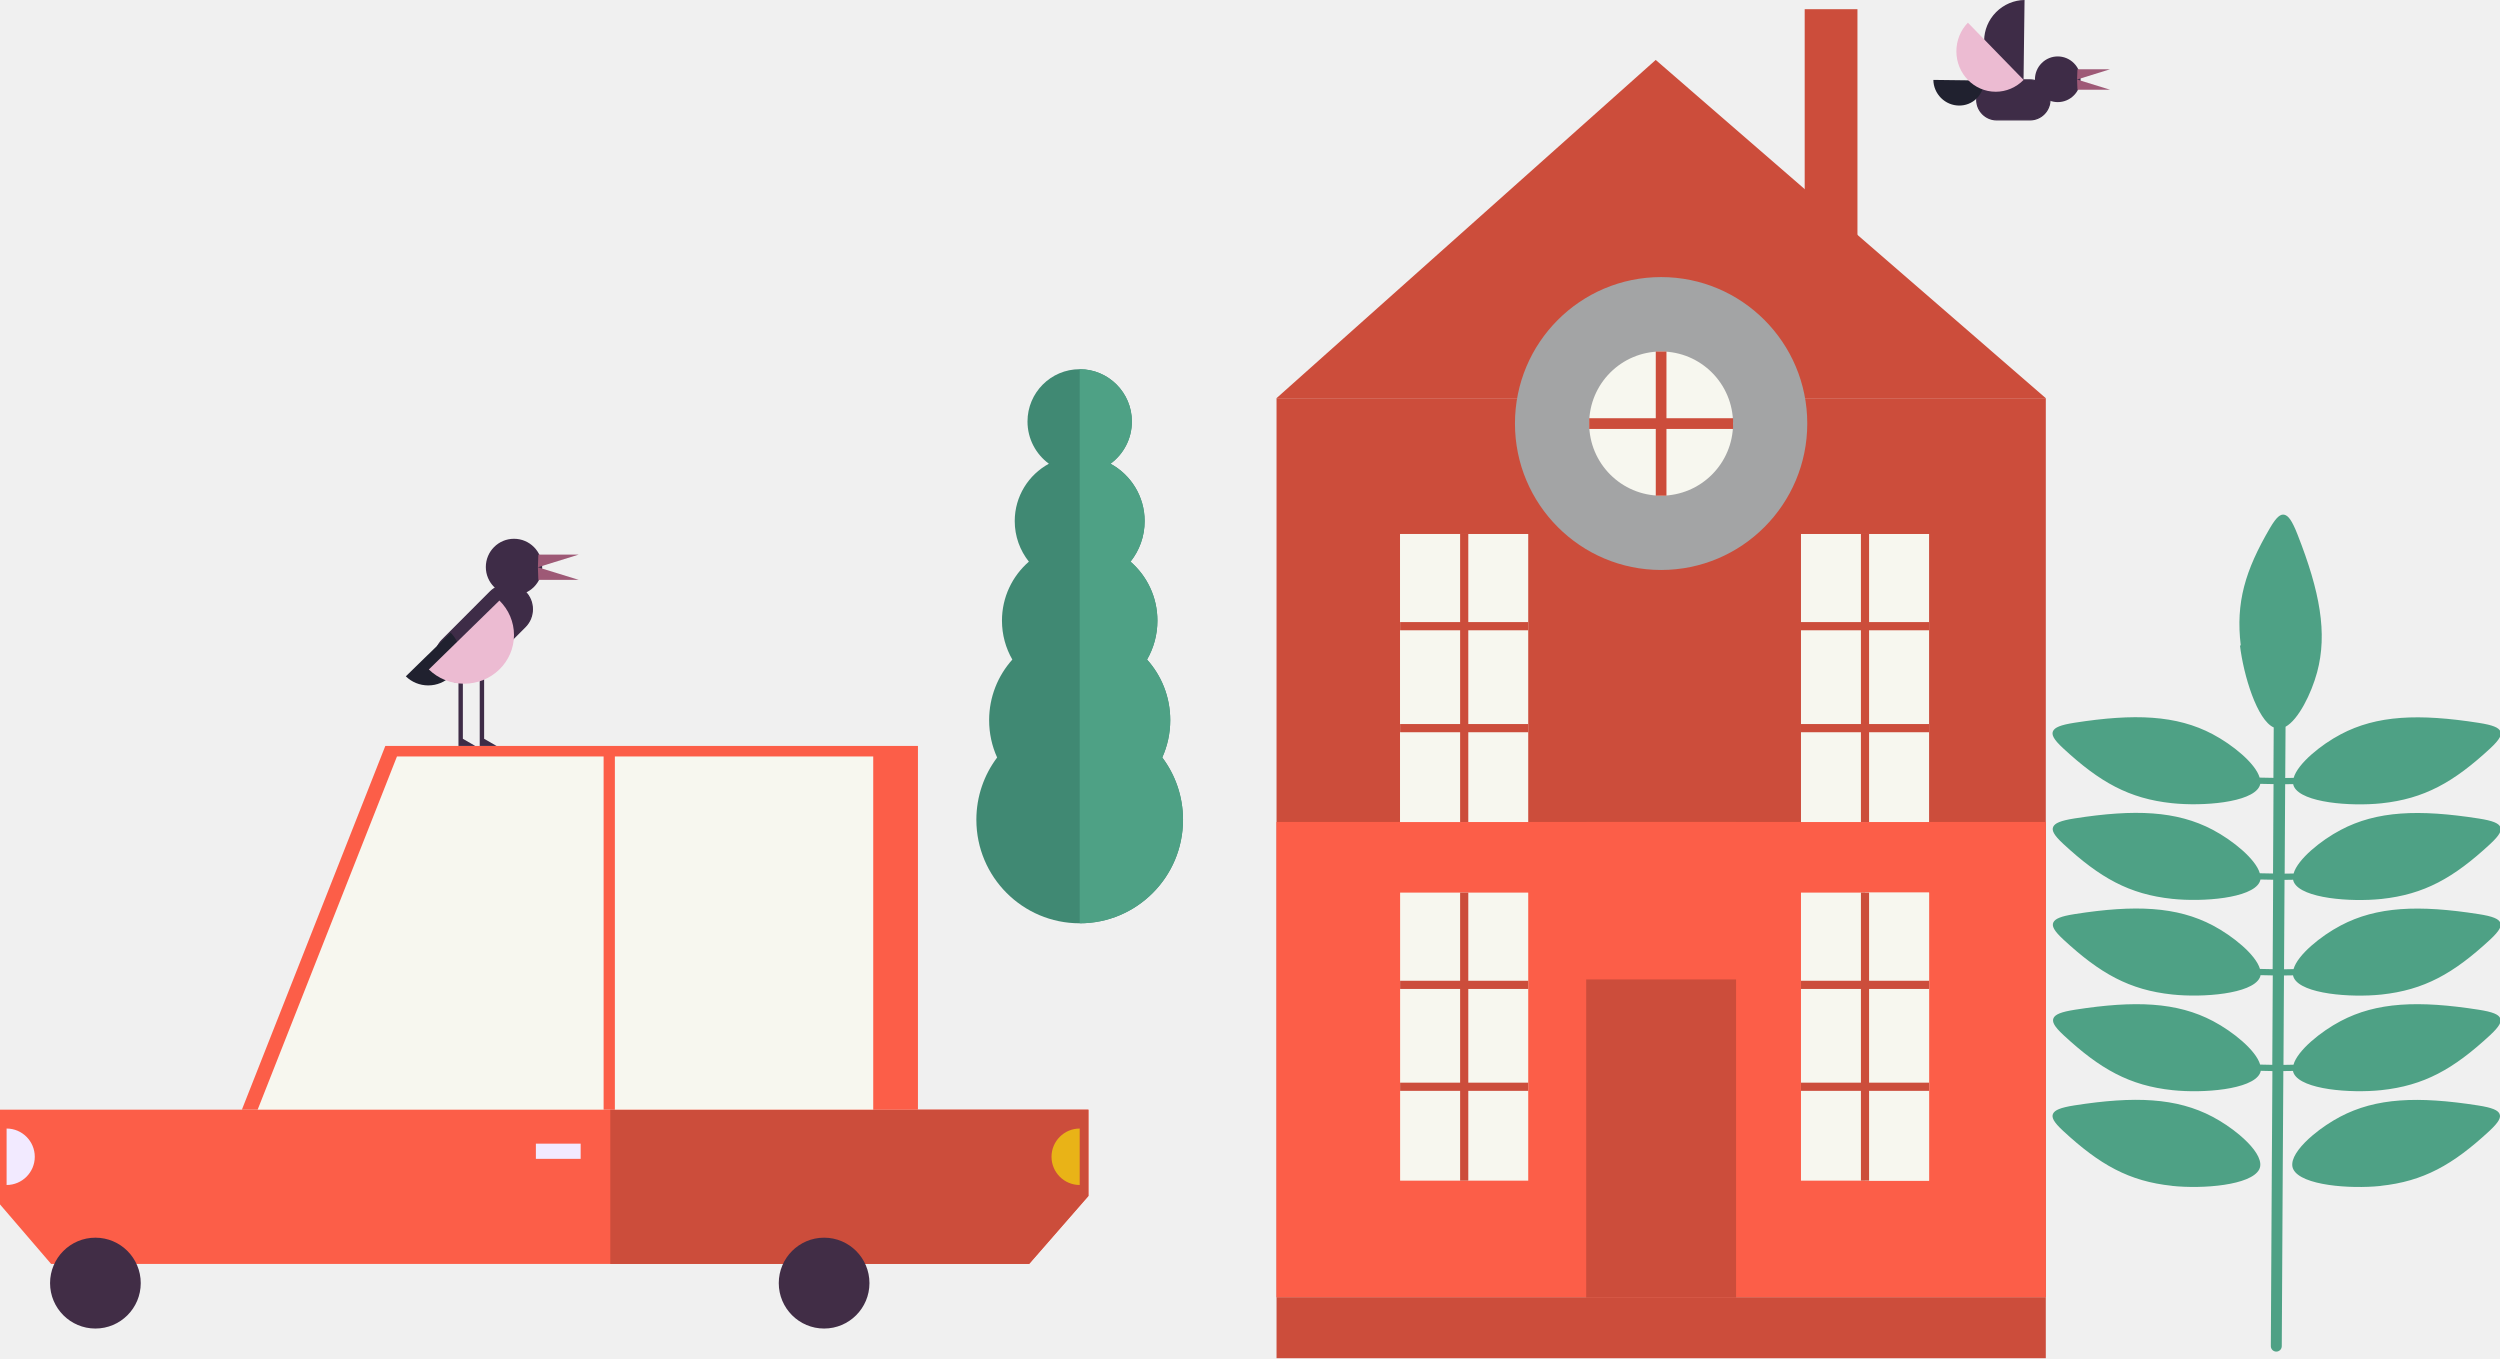
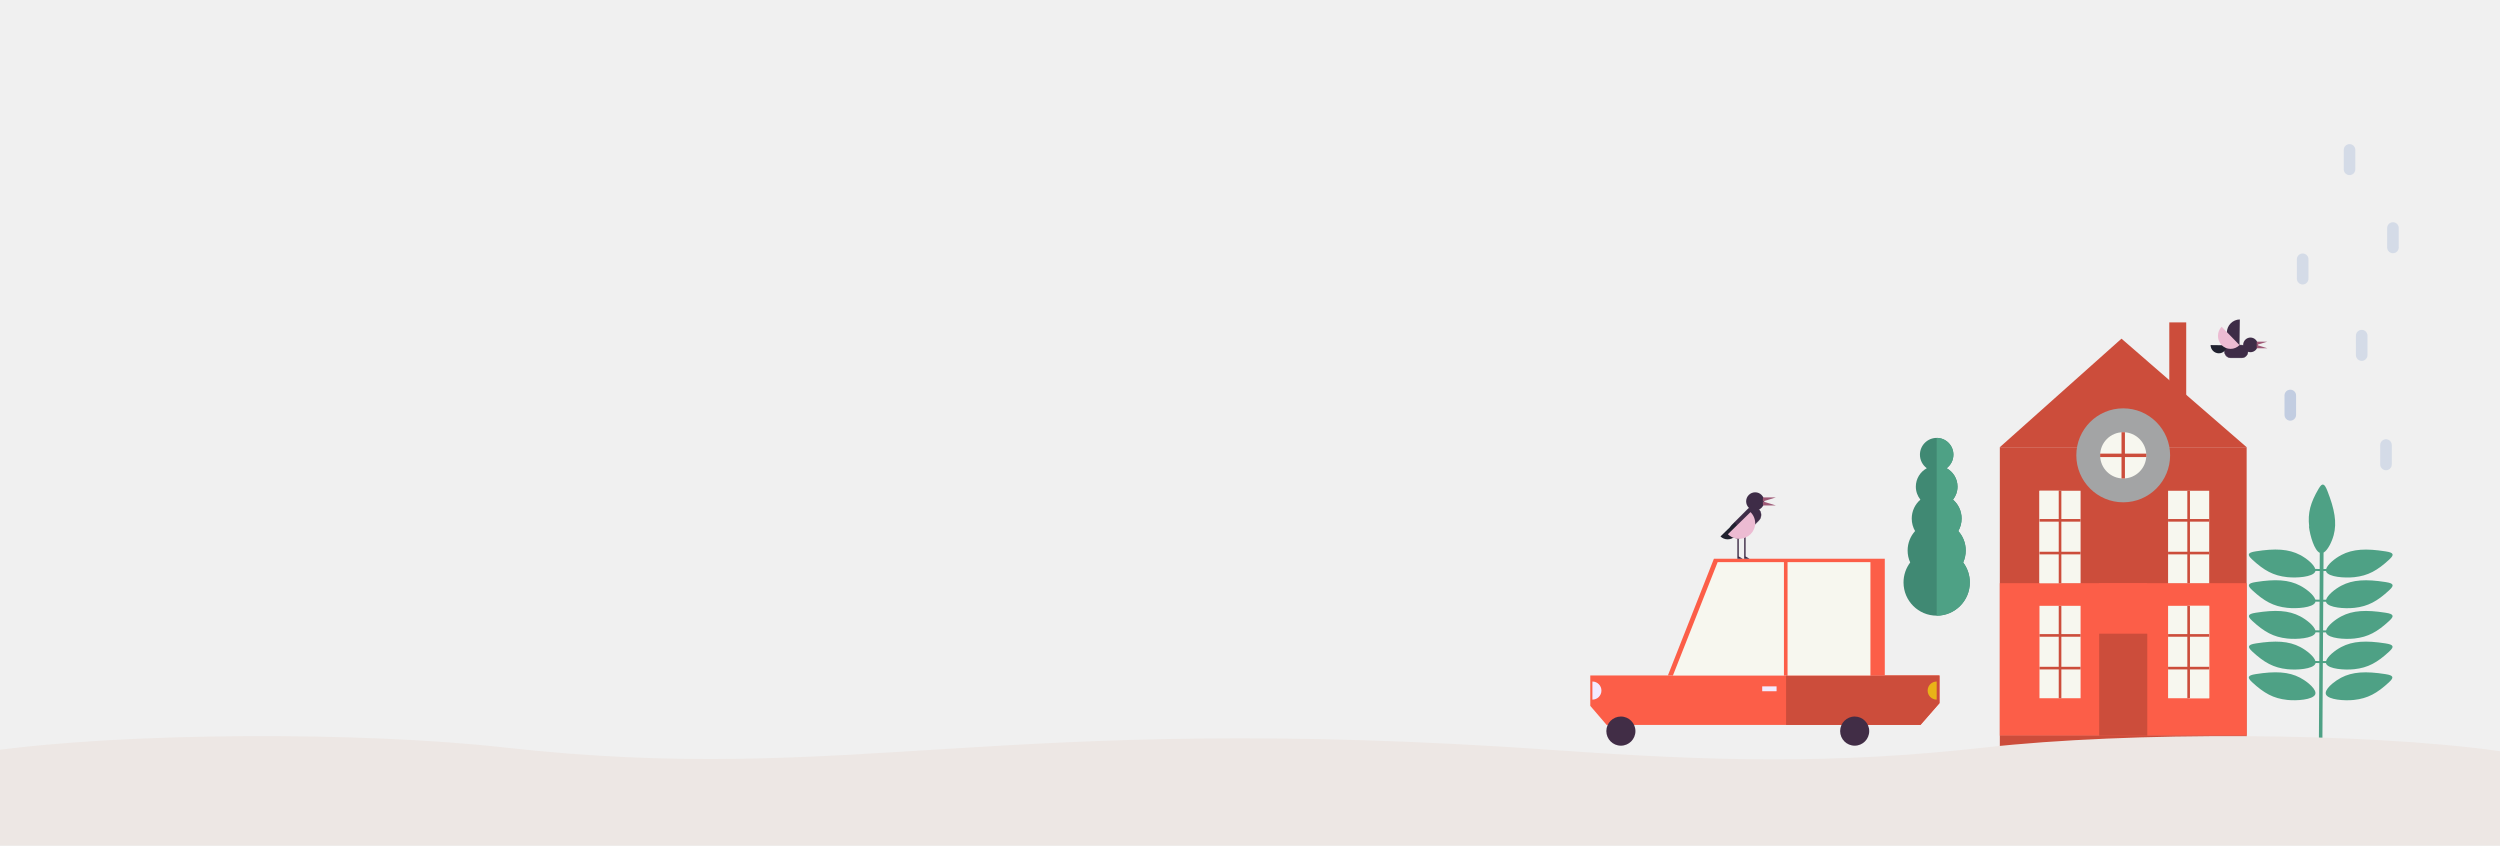
- <svg xmlns="http://www.w3.org/2000/svg" width="462" height="251" viewBox="0 0 462 251" fill="none">
-   <g clip-path="url(#clip0_797_368)">
-     <path fill-rule="evenodd" clip-rule="evenodd" d="M184.268 139.987C181.862 143.189 180.432 147.172 180.432 151.492C180.432 162.066 188.986 170.625 199.528 170.625C210.069 170.625 218.623 162.054 218.623 151.492C218.623 147.172 217.193 143.189 214.787 139.987C215.729 137.879 216.263 135.55 216.263 133.093C216.263 128.784 214.648 124.86 211.975 121.89C213.195 119.771 213.892 117.313 213.892 114.693C213.892 110.338 211.963 106.437 208.918 103.793C210.557 101.732 211.533 99.135 211.533 96.294C211.533 91.717 208.976 87.735 205.222 85.697C207.616 83.938 209.174 81.097 209.174 77.895C209.174 72.561 204.85 68.229 199.528 68.229C194.205 68.229 189.881 72.561 189.881 77.895C189.881 81.097 191.439 83.938 193.833 85.697C190.079 87.735 187.522 91.717 187.522 96.294C187.522 99.124 188.498 101.732 190.137 103.793C187.092 106.437 185.163 110.338 185.163 114.693C185.163 117.313 185.86 119.771 187.08 121.89C184.419 124.86 182.792 128.784 182.792 133.093C182.792 135.55 183.315 137.879 184.268 139.987Z" fill="#408973" />
-     <path fill-rule="evenodd" clip-rule="evenodd" d="M199.528 170.625C210.08 170.625 218.623 162.054 218.623 151.492C218.623 147.172 217.193 143.189 214.787 139.987C215.729 137.879 216.263 135.55 216.263 133.093C216.263 128.784 214.648 124.86 211.975 121.89C213.195 119.771 213.892 117.313 213.892 114.693C213.892 110.338 211.963 106.437 208.918 103.793C210.557 101.732 211.533 99.135 211.533 96.294C211.533 91.717 208.976 87.735 205.222 85.697C207.616 83.938 209.174 81.097 209.174 77.895C209.174 72.561 204.85 68.229 199.528 68.229V170.625Z" fill="#4EA185" />
-     <path fill-rule="evenodd" clip-rule="evenodd" d="M423.601 215.016C422.985 215.028 422.369 215.04 421.753 215.04L423.601 215.016ZM419.731 215.04C419.045 215.04 418.371 215.016 417.697 214.993L419.731 215.04ZM413.943 119.27C414.605 124.825 417.127 133.081 420.184 134.432L420.126 143.748C419.277 143.748 418.429 143.725 417.581 143.701C416.814 141.058 412.537 137.599 408.876 135.666C402.216 132.149 394.453 131.835 383.4 133.558C380.692 133.978 379.716 134.455 379.402 135.107C379.1 135.759 379.449 136.598 381.262 138.275C388.037 144.552 393.453 147.591 401.379 148.429C407.086 149.035 415.988 148.325 417.511 145.39C417.604 145.215 417.662 145.041 417.697 144.854C418.51 144.878 419.324 144.901 420.149 144.901L420.056 161.425C419.231 161.425 418.417 161.402 417.615 161.379C416.848 158.735 412.571 155.277 408.911 153.344C402.251 149.827 394.488 149.512 383.435 151.236C380.727 151.655 379.751 152.133 379.437 152.785C379.135 153.437 379.483 154.275 381.297 155.952C388.072 162.229 393.488 165.268 401.414 166.107C407.121 166.712 416.023 166.002 417.546 163.067C417.639 162.893 417.697 162.718 417.732 162.532C418.51 162.555 419.289 162.567 420.079 162.578L419.986 179.103C419.196 179.103 418.417 179.079 417.639 179.056C416.872 176.413 412.595 172.954 408.934 171.021C402.274 167.504 394.511 167.19 383.458 168.913C380.75 169.332 379.774 169.81 379.46 170.462C379.158 171.114 379.507 171.953 381.32 173.63C388.095 179.906 393.511 182.946 401.438 183.784C407.144 184.39 416.046 183.679 417.569 180.745C417.662 180.57 417.72 180.395 417.755 180.209C418.499 180.232 419.254 180.244 420.01 180.256L419.917 196.78C419.161 196.78 418.417 196.757 417.674 196.734C416.907 194.09 412.63 190.631 408.969 188.698C402.309 185.181 394.546 184.867 383.493 186.591C380.785 187.01 379.809 187.487 379.495 188.139C379.193 188.792 379.542 189.63 381.355 191.307C388.13 197.584 393.546 200.623 401.472 201.461C407.179 202.067 416.081 201.357 417.604 198.422C417.697 198.247 417.755 198.073 417.79 197.886C418.499 197.91 419.219 197.921 419.94 197.933L419.87 209.753L419.835 215.028L419.649 248.764C419.649 249.323 420.103 249.777 420.66 249.777C421.218 249.777 421.672 249.323 421.672 248.764L421.858 215.04L421.892 209.753L421.962 197.933C422.555 197.933 423.148 197.921 423.74 197.91C423.775 198.084 423.833 198.259 423.915 198.422C425.425 201.357 434.328 202.055 440.046 201.461C447.961 200.623 453.388 197.584 460.164 191.307C461.965 189.63 462.326 188.792 462.023 188.139C461.721 187.487 460.733 187.01 458.025 186.591C446.961 184.867 439.198 185.181 432.55 188.698C428.877 190.631 424.589 194.113 423.833 196.757C423.217 196.768 422.601 196.78 421.985 196.792L422.078 180.267C422.636 180.267 423.194 180.256 423.752 180.244C423.787 180.419 423.845 180.593 423.926 180.756C425.437 183.691 434.34 184.39 440.058 183.796C447.972 182.957 453.4 179.918 460.175 173.641C461.977 171.964 462.337 171.126 462.035 170.474C461.733 169.822 460.745 169.344 458.037 168.925C446.973 167.201 439.209 167.516 432.561 171.033C428.889 172.966 424.6 176.448 423.845 179.091C423.264 179.103 422.683 179.114 422.09 179.126L422.183 162.602C422.706 162.602 423.241 162.59 423.764 162.578C423.798 162.753 423.856 162.928 423.938 163.091C425.449 166.025 434.351 166.724 440.069 166.13C447.984 165.292 453.411 162.252 460.187 155.975C461.988 154.299 462.349 153.46 462.047 152.808C461.744 152.156 460.757 151.678 458.049 151.259C446.984 149.536 439.221 149.85 432.573 153.367C428.9 155.3 424.612 158.782 423.856 161.425C423.31 161.437 422.752 161.449 422.206 161.449L422.299 144.924C422.799 144.924 423.287 144.913 423.775 144.901C423.81 145.076 423.868 145.25 423.949 145.413C425.46 148.348 434.363 149.047 440.081 148.453C447.996 147.614 453.423 144.575 460.199 138.298C462 136.621 462.36 135.783 462.058 135.131C461.756 134.478 460.768 134.001 458.06 133.582C446.996 131.858 439.232 132.173 432.585 135.69C428.912 137.623 424.624 141.105 423.868 143.748C423.357 143.76 422.834 143.771 422.311 143.771L422.369 134.304C424.751 132.999 427.134 128.178 428.203 124.231C430.144 117.011 428.726 109.313 424.577 98.763C423.566 96.177 422.88 95.304 422.171 95.129C421.462 94.955 420.73 95.467 419.498 97.563C414.896 105.435 413.141 111.339 414.094 119.293L413.943 119.27ZM439.93 219.15C447.844 218.312 453.272 215.273 460.048 208.996C461.849 207.319 462.209 206.481 461.907 205.828C461.605 205.176 460.617 204.699 457.909 204.28C446.845 202.556 439.081 202.871 432.434 206.387C430.76 207.272 428.959 208.472 427.424 209.764C425.332 211.523 423.729 213.468 423.612 215.028C423.578 215.424 423.647 215.785 423.822 216.123C425.332 219.057 434.235 219.756 439.953 219.162L439.93 219.15ZM401.368 219.15C407.074 219.756 415.977 219.046 417.499 216.111C417.674 215.773 417.732 215.401 417.697 214.993C417.557 213.444 415.977 211.523 413.896 209.764C412.362 208.46 410.549 207.261 408.876 206.376C402.216 202.859 394.453 202.544 383.4 204.268C380.692 204.687 379.716 205.165 379.402 205.817C379.1 206.469 379.449 207.307 381.262 208.984C388.037 215.261 393.453 218.3 401.379 219.139L401.368 219.15Z" fill="#4EA185" />
-     <path fill-rule="evenodd" clip-rule="evenodd" d="M383.249 11.668C381.599 10.015 378.937 10.015 377.299 11.668C375.648 13.31 375.648 15.989 377.299 17.631C378.949 19.284 381.61 19.284 383.249 17.631C384.899 15.989 384.899 13.31 383.249 11.668Z" fill="#3E2C47" />
-     <path fill-rule="evenodd" clip-rule="evenodd" d="M375.148 14.766H368.989C366.955 14.766 365.304 16.431 365.304 18.458C365.304 20.495 366.966 22.149 368.989 22.149H375.148C377.182 22.149 378.833 20.484 378.833 18.458C378.833 16.431 377.171 14.766 375.148 14.766Z" fill="#3E2C47" stroke="#3E2C47" stroke-width="0.23" stroke-miterlimit="22.93" />
-     <path fill-rule="evenodd" clip-rule="evenodd" d="M361.958 14.824L357.285 14.766C357.297 16.012 357.808 17.2 358.692 18.097C360.54 19.948 363.503 19.983 365.305 18.178C366.165 17.316 366.653 16.129 366.63 14.883L361.958 14.824Z" fill="#20212F" />
-     <path fill-rule="evenodd" clip-rule="evenodd" d="M383.842 14.696L383.912 12.798H389.943L383.842 14.696Z" fill="#9E5976" />
-     <path fill-rule="evenodd" clip-rule="evenodd" d="M383.842 14.696L383.912 16.583H389.943L383.842 14.696Z" fill="#9E5976" />
-     <path fill-rule="evenodd" clip-rule="evenodd" d="M374.044 7.383L374.137 0C372.185 0.023 370.302 0.827 368.896 2.224C365.979 5.147 365.92 9.817 368.768 12.67C370.128 14.032 371.999 14.789 373.951 14.766L374.044 7.383Z" fill="#3E2C47" />
-     <path fill-rule="evenodd" clip-rule="evenodd" d="M368.814 9.479L363.666 4.192C362.306 5.59 361.539 7.499 361.539 9.479C361.539 13.613 364.793 16.955 368.814 16.955C370.744 16.955 372.591 16.163 373.963 14.766L368.814 9.479Z" fill="#ECBBD2" />
-     <path d="M235.904 73.586H378.065V239.762H235.904V73.586Z" fill="#CC4D3B" />
-     <path fill-rule="evenodd" clip-rule="evenodd" d="M378.065 73.586H329.578H235.893L305.974 11.075L378.065 73.586Z" fill="#CC4D3B" />
-     <path fill-rule="evenodd" clip-rule="evenodd" d="M306.973 51.204C292.051 51.204 279.964 63.326 279.964 78.267C279.964 93.208 292.062 105.331 306.973 105.331C321.884 105.331 333.983 93.208 333.983 78.267C333.983 63.326 321.884 51.204 306.973 51.204Z" fill="#A3A4A5" />
-     <path fill-rule="evenodd" clip-rule="evenodd" d="M306.973 64.957C299.628 64.957 293.678 70.919 293.678 78.279C293.678 85.639 299.628 91.601 306.973 91.601C314.319 91.601 320.269 85.639 320.269 78.279C320.269 70.919 314.319 64.957 306.973 64.957Z" fill="#F7F7EF" />
-     <path d="M305.986 64.957H307.961V91.601H305.986V64.957Z" fill="#CC4D3B" />
-     <path d="M293.678 77.289H320.269V79.269H293.678V77.289Z" fill="#CC4D3B" />
-     <path d="M333.506 1.7H343.257V46.29H333.506V1.7Z" fill="#CC4D3B" />
-     <path d="M235.904 151.9H378.065V239.762H235.904V151.9Z" fill="#FC5E48" />
-     <path d="M332.821 98.681H356.495V151.911H332.821V98.681Z" fill="#F7F7EF" />
-     <path d="M332.821 114.961H356.495V116.475H332.821V114.961Z" fill="#CC4D3B" />
-     <path d="M343.897 98.681H345.408V151.911H343.897V98.681Z" fill="#CC4D3B" />
-     <path d="M332.821 133.803H356.495V135.317H332.821V133.803Z" fill="#CC4D3B" />
-     <path d="M258.742 98.681H282.416V151.911H258.742V98.681Z" fill="#F7F7EF" />
-     <path d="M258.742 98.681H269.818V151.911H258.742V98.681Z" fill="#F7F7EF" />
-     <path d="M258.742 114.961H282.416V116.475H258.742V114.961Z" fill="#CC4D3B" />
-     <path d="M269.829 98.681H271.34V151.911H269.829V98.681Z" fill="#CC4D3B" />
-     <path d="M258.742 133.803H282.416V135.317H258.742V133.803Z" fill="#CC4D3B" />
-     <path d="M332.821 164.954H356.495V218.184H332.821V164.954Z" fill="#F7F7EF" />
-     <path d="M344.664 164.954H356.495V218.184H344.664V164.954Z" fill="#F7F7EF" />
-     <path d="M332.821 181.245H356.495V182.759H332.821V181.245Z" fill="#CC4D3B" />
-     <path d="M343.897 164.954H345.408V218.184H343.897V164.954Z" fill="#CC4D3B" />
-     <path d="M332.821 200.076H356.495V201.59H332.821V200.076Z" fill="#CC4D3B" />
-     <path d="M258.742 164.954H282.416V218.184H258.742V164.954Z" fill="#F7F7EF" />
-     <path d="M258.742 181.245H282.416V182.759H258.742V181.245Z" fill="#CC4D3B" />
-     <path d="M269.829 164.954H271.34V218.184H269.829V164.954Z" fill="#CC4D3B" />
-     <path d="M258.742 200.076H282.416V201.59H258.742V200.076Z" fill="#CC4D3B" />
-     <path d="M293.131 151.9H320.827V239.762H293.131V151.9Z" fill="#FC5E48" />
-     <path d="M293.131 181.001H320.827V239.762H293.131V181.001Z" fill="#CC4D3B" />
-     <path d="M235.904 239.762H378.065V251H235.904V239.762Z" fill="#CC4D3B" />
-     <path fill-rule="evenodd" clip-rule="evenodd" d="M0 205.071H201.143V221.014L190.183 233.579H9.449L0 222.574V205.071Z" fill="#FC5E48" />
-     <path fill-rule="evenodd" clip-rule="evenodd" d="M112.781 205.071H201.143V221.014L190.183 233.579H112.781V205.071Z" fill="#CC4D3B" />
-     <path fill-rule="evenodd" clip-rule="evenodd" d="M17.631 228.723C22.256 228.723 26.01 232.484 26.01 237.119C26.01 241.754 22.256 245.515 17.631 245.515C13.005 245.515 9.251 241.754 9.251 237.119C9.251 232.484 13.005 228.723 17.631 228.723Z" fill="#412D46" />
-     <path fill-rule="evenodd" clip-rule="evenodd" d="M152.295 228.723C156.921 228.723 160.675 232.484 160.675 237.119C160.675 241.754 156.921 245.515 152.295 245.515C147.67 245.515 143.916 241.754 143.916 237.119C143.916 232.484 147.67 228.723 152.295 228.723Z" fill="#412D46" />
-     <path fill-rule="evenodd" clip-rule="evenodd" d="M44.699 205.071H169.636V137.844H71.209L44.699 205.071Z" fill="#FC5E48" />
-     <path fill-rule="evenodd" clip-rule="evenodd" d="M47.615 205.06H111.548V139.8H73.358L47.615 205.06ZM113.629 205.06H161.372V139.8H113.629V205.06Z" fill="#F7F7EF" />
-     <path d="M99.031 211.348H107.306V214.155H99.031V211.348Z" fill="#F2EAFF" />
-     <path fill-rule="evenodd" clip-rule="evenodd" d="M1.22 213.77V218.987C4.091 218.987 6.427 216.647 6.427 213.77C6.427 210.894 4.091 208.553 1.22 208.553V213.77Z" fill="#F2EAFF" />
-     <path fill-rule="evenodd" clip-rule="evenodd" d="M199.527 213.77V218.987C196.657 218.987 194.321 216.647 194.321 213.77C194.321 210.894 196.657 208.553 199.527 208.553V213.77Z" fill="#E9B317" />
-     <path fill-rule="evenodd" clip-rule="evenodd" d="M84.725 122.414L85.538 121.657V136.528L87.816 137.844H84.725V122.414Z" fill="#3E2C47" />
-     <path fill-rule="evenodd" clip-rule="evenodd" d="M88.653 122.414L89.467 121.657V136.528L91.756 137.844H88.653V122.414Z" fill="#3E2C47" />
-     <path d="M94.987 110C92.112 110 89.781 107.665 89.781 104.783C89.781 101.902 92.112 99.566 94.987 99.566C97.863 99.566 100.194 101.902 100.194 104.783C100.194 107.665 97.863 110 94.987 110Z" fill="#3E2C47" />
-     <path fill-rule="evenodd" clip-rule="evenodd" d="M90.617 109.36L81.715 118.28C79.948 120.05 79.948 122.961 81.715 124.731C83.481 126.501 86.387 126.501 88.153 124.731L97.056 115.811C98.822 114.041 98.822 111.13 97.056 109.36C95.289 107.59 92.384 107.59 90.617 109.36Z" fill="#3E2C47" stroke="#3E2C47" stroke-width="0.23" stroke-miterlimit="22.93" />
-     <path fill-rule="evenodd" clip-rule="evenodd" d="M79.135 120.947L74.997 124.988C76.09 126.059 77.577 126.665 79.135 126.665C82.365 126.665 84.981 124.103 84.981 120.958C84.981 119.445 84.365 117.989 83.272 116.918L79.135 120.958V120.947Z" fill="#20212F" />
-     <path fill-rule="evenodd" clip-rule="evenodd" d="M99.404 104.83L99.485 102.489H106.946L99.404 104.83Z" fill="#9E5976" />
-     <path fill-rule="evenodd" clip-rule="evenodd" d="M99.404 104.83L99.485 107.159H106.946L99.404 104.83Z" fill="#9E5976" />
-     <path fill-rule="evenodd" clip-rule="evenodd" d="M85.771 117.348L79.251 123.718C80.983 125.407 83.319 126.35 85.771 126.35C90.861 126.35 94.987 122.321 94.987 117.348C94.987 114.961 94.011 112.667 92.291 110.978L85.771 117.348Z" fill="#ECBBD2" />
+ <svg xmlns="http://www.w3.org/2000/svg" width="1440" height="487" viewBox="0 0 1440 487" fill="none">
+   <path fill-rule="evenodd" clip-rule="evenodd" d="M1319.21 224.451C1321.04 224.451 1322.54 225.955 1322.54 227.796V238.969C1322.54 240.81 1321.04 242.314 1319.21 242.314C1317.37 242.314 1315.87 240.81 1315.87 238.969V227.796C1315.87 225.955 1317.37 224.451 1319.21 224.451Z" fill="#C2CDE1" />
+   <path fill-rule="evenodd" clip-rule="evenodd" d="M1326.34 146C1328.17 146 1329.67 147.505 1329.67 149.345V160.518C1329.67 162.359 1328.17 163.864 1326.34 163.864C1324.5 163.864 1323 162.359 1323 160.518V149.345C1323 147.505 1324.5 146 1326.34 146Z" fill="#C2CDE1" fill-opacity="0.6" />
+   <path fill-rule="evenodd" clip-rule="evenodd" d="M1378.34 128C1380.17 128 1381.67 129.505 1381.67 131.345V142.518C1381.67 144.359 1380.17 145.864 1378.34 145.864C1376.5 145.864 1375 144.359 1375 142.518V131.345C1375 129.505 1376.5 128 1378.34 128Z" fill="#C2CDE1" fill-opacity="0.6" />
+   <path fill-rule="evenodd" clip-rule="evenodd" d="M1353.34 83C1355.17 83 1356.67 84.505 1356.67 86.345V97.518C1356.67 99.359 1355.17 100.864 1353.34 100.864C1351.5 100.864 1350 99.359 1350 97.518V86.345C1350 84.505 1351.5 83 1353.34 83Z" fill="#C2CDE1" fill-opacity="0.6" />
+   <g clip-path="url(#clip0_1169_3582)">
+     <path fill-rule="evenodd" clip-rule="evenodd" d="M1100.27 323.987C1097.86 327.189 1096.43 331.172 1096.43 335.492C1096.43 346.066 1104.99 354.625 1115.53 354.625C1126.07 354.625 1134.62 346.054 1134.62 335.492C1134.62 331.172 1133.19 327.189 1130.79 323.987C1131.73 321.879 1132.26 319.55 1132.26 317.093C1132.26 312.784 1130.65 308.86 1127.97 305.89C1129.2 303.771 1129.89 301.313 1129.89 298.693C1129.89 294.338 1127.96 290.437 1124.92 287.793C1126.56 285.732 1127.53 283.135 1127.53 280.294C1127.53 275.717 1124.98 271.735 1121.22 269.697C1123.62 267.938 1125.17 265.097 1125.17 261.895C1125.17 256.561 1120.85 252.229 1115.53 252.229C1110.2 252.229 1105.88 256.561 1105.88 261.895C1105.88 265.097 1107.44 267.938 1109.83 269.697C1106.08 271.735 1103.52 275.717 1103.52 280.294C1103.52 283.124 1104.5 285.732 1106.14 287.793C1103.09 290.437 1101.16 294.338 1101.16 298.693C1101.16 301.313 1101.86 303.771 1103.08 305.89C1100.42 308.86 1098.79 312.784 1098.79 317.093C1098.79 319.55 1099.31 321.879 1100.27 323.987Z" fill="#408973" />
+     <path fill-rule="evenodd" clip-rule="evenodd" d="M1115.53 354.625C1126.08 354.625 1134.62 346.054 1134.62 335.492C1134.62 331.172 1133.19 327.189 1130.79 323.987C1131.73 321.879 1132.26 319.55 1132.26 317.093C1132.26 312.784 1130.65 308.86 1127.97 305.89C1129.2 303.771 1129.89 301.313 1129.89 298.693C1129.89 294.338 1127.96 290.437 1124.92 287.793C1126.56 285.732 1127.53 283.135 1127.53 280.294C1127.53 275.717 1124.98 271.735 1121.22 269.697C1123.62 267.938 1125.17 265.097 1125.17 261.895C1125.17 256.561 1120.85 252.229 1115.53 252.229V354.625Z" fill="#4EA185" />
+     <path fill-rule="evenodd" clip-rule="evenodd" d="M1339.6 399.016C1338.98 399.028 1338.37 399.04 1337.75 399.04L1339.6 399.016ZM1335.73 399.04C1335.04 399.04 1334.37 399.016 1333.7 398.993L1335.73 399.04ZM1329.94 303.27C1330.61 308.825 1333.13 317.081 1336.18 318.432L1336.13 327.748C1335.28 327.748 1334.43 327.725 1333.58 327.701C1332.81 325.058 1328.54 321.599 1324.88 319.666C1318.22 316.149 1310.45 315.835 1299.4 317.558C1296.69 317.978 1295.72 318.455 1295.4 319.107C1295.1 319.759 1295.45 320.598 1297.26 322.275C1304.04 328.552 1309.45 331.591 1317.38 332.429C1323.09 333.035 1331.99 332.325 1333.51 329.39C1333.6 329.215 1333.66 329.041 1333.7 328.854C1334.51 328.878 1335.32 328.901 1336.15 328.901L1336.06 345.425C1335.23 345.425 1334.42 345.402 1333.62 345.379C1332.85 342.735 1328.57 339.277 1324.91 337.344C1318.25 333.827 1310.49 333.512 1299.43 335.236C1296.73 335.655 1295.75 336.133 1295.44 336.785C1295.13 337.437 1295.48 338.275 1297.3 339.952C1304.07 346.229 1309.49 349.268 1317.41 350.107C1323.12 350.712 1332.02 350.002 1333.55 347.067C1333.64 346.893 1333.7 346.718 1333.73 346.532C1334.51 346.555 1335.29 346.567 1336.08 346.578L1335.99 363.103C1335.2 363.103 1334.42 363.079 1333.64 363.056C1332.87 360.413 1328.59 356.954 1324.93 355.021C1318.27 351.504 1310.51 351.19 1299.46 352.913C1296.75 353.332 1295.77 353.81 1295.46 354.462C1295.16 355.114 1295.51 355.953 1297.32 357.63C1304.1 363.906 1309.51 366.946 1317.44 367.784C1323.14 368.39 1332.05 367.679 1333.57 364.745C1333.66 364.57 1333.72 364.395 1333.75 364.209C1334.5 364.232 1335.25 364.244 1336.01 364.256L1335.92 380.78C1335.16 380.78 1334.42 380.757 1333.67 380.734C1332.91 378.09 1328.63 374.631 1324.97 372.698C1318.31 369.181 1310.55 368.867 1299.49 370.591C1296.79 371.01 1295.81 371.487 1295.5 372.139C1295.19 372.792 1295.54 373.63 1297.35 375.307C1304.13 381.584 1309.55 384.623 1317.47 385.461C1323.18 386.067 1332.08 385.357 1333.6 382.422C1333.7 382.247 1333.75 382.073 1333.79 381.886C1334.5 381.91 1335.22 381.921 1335.94 381.933L1335.87 393.753L1335.84 399.028L1335.65 432.764C1335.65 433.323 1336.1 433.777 1336.66 433.777C1337.22 433.777 1337.67 433.323 1337.67 432.764L1337.86 399.04L1337.89 393.753L1337.96 381.933C1338.55 381.933 1339.15 381.921 1339.74 381.91C1339.78 382.084 1339.83 382.259 1339.91 382.422C1341.43 385.357 1350.33 386.055 1356.05 385.461C1363.96 384.623 1369.39 381.584 1376.16 375.307C1377.97 373.63 1378.33 372.792 1378.02 372.139C1377.72 371.487 1376.73 371.01 1374.03 370.591C1362.96 368.867 1355.2 369.181 1348.55 372.698C1344.88 374.631 1340.59 378.113 1339.83 380.757C1339.22 380.768 1338.6 380.78 1337.99 380.792L1338.08 364.267C1338.64 364.267 1339.19 364.256 1339.75 364.244C1339.79 364.419 1339.84 364.593 1339.93 364.756C1341.44 367.691 1350.34 368.39 1356.06 367.796C1363.97 366.957 1369.4 363.918 1376.18 357.641C1377.98 355.964 1378.34 355.126 1378.03 354.474C1377.73 353.822 1376.74 353.344 1374.04 352.925C1362.97 351.201 1355.21 351.516 1348.56 355.033C1344.89 356.966 1340.6 360.448 1339.84 363.091C1339.26 363.103 1338.68 363.114 1338.09 363.126L1338.18 346.602C1338.71 346.602 1339.24 346.59 1339.76 346.578C1339.8 346.753 1339.86 346.928 1339.94 347.091C1341.45 350.025 1350.35 350.724 1356.07 350.13C1363.98 349.292 1369.41 346.252 1376.19 339.975C1377.99 338.299 1378.35 337.46 1378.05 336.808C1377.74 336.156 1376.76 335.678 1374.05 335.259C1362.98 333.536 1355.22 333.85 1348.57 337.367C1344.9 339.3 1340.61 342.782 1339.86 345.425C1339.31 345.437 1338.75 345.449 1338.21 345.449L1338.3 328.924C1338.8 328.924 1339.29 328.913 1339.78 328.901C1339.81 329.076 1339.87 329.25 1339.95 329.413C1341.46 332.348 1350.36 333.047 1356.08 332.453C1364 331.614 1369.42 328.575 1376.2 322.298C1378 320.621 1378.36 319.783 1378.06 319.131C1377.76 318.478 1376.77 318.001 1374.06 317.582C1363 315.858 1355.23 316.173 1348.58 319.69C1344.91 321.623 1340.62 325.105 1339.87 327.748C1339.36 327.76 1338.83 327.771 1338.31 327.771L1338.37 318.304C1340.75 316.999 1343.13 312.178 1344.2 308.231C1346.14 301.011 1344.73 293.313 1340.58 282.763C1339.57 280.177 1338.88 279.304 1338.17 279.129C1337.46 278.955 1336.73 279.467 1335.5 281.563C1330.9 289.435 1329.14 295.339 1330.09 303.293L1329.94 303.27ZM1355.93 403.15C1363.84 402.312 1369.27 399.273 1376.05 392.996C1377.85 391.319 1378.21 390.481 1377.91 389.828C1377.6 389.176 1376.62 388.699 1373.91 388.28C1362.84 386.556 1355.08 386.871 1348.43 390.387C1346.76 391.272 1344.96 392.472 1343.42 393.764C1341.33 395.523 1339.73 397.468 1339.61 399.028C1339.58 399.424 1339.65 399.785 1339.82 400.123C1341.33 403.057 1350.23 403.756 1355.95 403.162L1355.93 403.15ZM1317.37 403.15C1323.07 403.756 1331.98 403.046 1333.5 400.111C1333.67 399.773 1333.73 399.401 1333.7 398.993C1333.56 397.444 1331.98 395.523 1329.9 393.764C1328.36 392.46 1326.55 391.261 1324.88 390.376C1318.22 386.859 1310.45 386.544 1299.4 388.268C1296.69 388.687 1295.72 389.165 1295.4 389.817C1295.1 390.469 1295.45 391.307 1297.26 392.984C1304.04 399.261 1309.45 402.3 1317.38 403.139L1317.37 403.15Z" fill="#4EA185" />
+     <path fill-rule="evenodd" clip-rule="evenodd" d="M1299.25 195.668C1297.6 194.015 1294.94 194.015 1293.3 195.668C1291.65 197.31 1291.65 199.989 1293.3 201.631C1294.95 203.284 1297.61 203.284 1299.25 201.631C1300.9 199.989 1300.9 197.31 1299.25 195.668Z" fill="#3E2C47" />
+     <path fill-rule="evenodd" clip-rule="evenodd" d="M1291.15 198.766H1284.99C1282.95 198.766 1281.3 200.431 1281.3 202.458C1281.3 204.496 1282.97 206.149 1284.99 206.149H1291.15C1293.18 206.149 1294.83 204.484 1294.83 202.458C1294.83 200.431 1293.17 198.766 1291.15 198.766Z" fill="#3E2C47" stroke="#3E2C47" stroke-width="0.23" stroke-miterlimit="22.93" />
+     <path fill-rule="evenodd" clip-rule="evenodd" d="M1277.96 198.824L1273.29 198.766C1273.3 200.012 1273.81 201.2 1274.69 202.097C1276.54 203.948 1279.5 203.983 1281.3 202.178C1282.16 201.316 1282.65 200.129 1282.63 198.883L1277.96 198.824Z" fill="#20212F" />
+     <path fill-rule="evenodd" clip-rule="evenodd" d="M1299.84 198.696L1299.91 196.798H1305.94L1299.84 198.696Z" fill="#9E5976" />
+     <path fill-rule="evenodd" clip-rule="evenodd" d="M1299.84 198.696L1299.91 200.583H1305.94L1299.84 198.696Z" fill="#9E5976" />
+     <path fill-rule="evenodd" clip-rule="evenodd" d="M1290.04 191.383L1290.14 184C1288.18 184.023 1286.3 184.827 1284.9 186.224C1281.98 189.147 1281.92 193.817 1284.77 196.67C1286.13 198.032 1288 198.789 1289.95 198.766L1290.04 191.383Z" fill="#3E2C47" />
+     <path fill-rule="evenodd" clip-rule="evenodd" d="M1284.81 193.479L1279.67 188.192C1278.31 189.59 1277.54 191.499 1277.54 193.479C1277.54 197.613 1280.79 200.955 1284.81 200.955C1286.74 200.955 1288.59 200.163 1289.96 198.766L1284.81 193.479Z" fill="#ECBBD2" />
+     <path d="M1151.9 257.586H1294.07V423.762H1151.9V257.586Z" fill="#CC4D3B" />
+     <path fill-rule="evenodd" clip-rule="evenodd" d="M1294.07 257.586H1245.58H1151.89L1221.97 195.075L1294.07 257.586Z" fill="#CC4D3B" />
+     <path fill-rule="evenodd" clip-rule="evenodd" d="M1222.97 235.204C1208.05 235.204 1195.96 247.326 1195.96 262.267C1195.96 277.208 1208.06 289.331 1222.97 289.331C1237.88 289.331 1249.98 277.208 1249.98 262.267C1249.98 247.326 1237.88 235.204 1222.97 235.204Z" fill="#A3A4A5" />
+     <path fill-rule="evenodd" clip-rule="evenodd" d="M1222.97 248.957C1215.63 248.957 1209.68 254.919 1209.68 262.279C1209.68 269.639 1215.63 275.601 1222.97 275.601C1230.32 275.601 1236.27 269.639 1236.27 262.279C1236.27 254.919 1230.32 248.957 1222.97 248.957Z" fill="#F7F7EF" />
+     <path d="M1221.99 248.957H1223.96V275.601H1221.99V248.957Z" fill="#CC4D3B" />
+     <path d="M1209.68 261.289H1236.27V263.269H1209.68V261.289Z" fill="#CC4D3B" />
+     <path d="M1249.51 185.7H1259.26V230.29H1249.51V185.7Z" fill="#CC4D3B" />
+     <path d="M1151.9 335.9H1294.07V423.762H1151.9V335.9Z" fill="#FC5E48" />
+     <path d="M1248.82 282.681H1272.5V335.911H1248.82V282.681Z" fill="#F7F7EF" />
+     <path d="M1248.82 298.961H1272.5V300.475H1248.82V298.961Z" fill="#CC4D3B" />
+     <path d="M1259.9 282.681H1261.41V335.911H1259.9V282.681Z" fill="#CC4D3B" />
+     <path d="M1248.82 317.803H1272.5V319.317H1248.82V317.803Z" fill="#CC4D3B" />
+     <path d="M1174.74 282.681H1198.42V335.911H1174.74V282.681Z" fill="#F7F7EF" />
+     <path d="M1174.74 282.681H1185.82V335.911H1174.74V282.681Z" fill="#F7F7EF" />
+     <path d="M1174.74 298.961H1198.42V300.475H1174.74V298.961Z" fill="#CC4D3B" />
+     <path d="M1185.83 282.681H1187.34V335.911H1185.83V282.681Z" fill="#CC4D3B" />
+     <path d="M1174.74 317.803H1198.42V319.317H1174.74V317.803Z" fill="#CC4D3B" />
+     <path d="M1248.82 348.954H1272.5V402.184H1248.82V348.954Z" fill="#F7F7EF" />
+     <path d="M1260.66 348.954H1272.5V402.184H1260.66V348.954Z" fill="#F7F7EF" />
+     <path d="M1248.82 365.245H1272.5V366.759H1248.82V365.245Z" fill="#CC4D3B" />
+     <path d="M1259.9 348.954H1261.41V402.184H1259.9V348.954Z" fill="#CC4D3B" />
+     <path d="M1248.82 384.076H1272.5V385.59H1248.82V384.076Z" fill="#CC4D3B" />
+     <path d="M1174.74 348.954H1198.42V402.184H1174.74V348.954Z" fill="#F7F7EF" />
+     <path d="M1174.74 365.245H1198.42V366.759H1174.74V365.245Z" fill="#CC4D3B" />
+     <path d="M1185.83 348.954H1187.34V402.184H1185.83V348.954Z" fill="#CC4D3B" />
+     <path d="M1174.74 384.076H1198.42V385.59H1174.74V384.076Z" fill="#CC4D3B" />
+     <path d="M1209.13 335.9H1236.83V423.762H1209.13V335.9Z" fill="#FC5E48" />
+     <path d="M1209.13 365.001H1236.83V423.762H1209.13V365.001Z" fill="#CC4D3B" />
+     <path d="M1151.9 423.762H1294.07V435H1151.9V423.762Z" fill="#CC4D3B" />
+     <path fill-rule="evenodd" clip-rule="evenodd" d="M916 389.071H1117.14V405.014L1106.18 417.579H925.449L916 406.574V389.071Z" fill="#FC5E48" />
+     <path fill-rule="evenodd" clip-rule="evenodd" d="M1028.78 389.071H1117.14V405.014L1106.18 417.579H1028.78V389.071Z" fill="#CC4D3B" />
+     <path fill-rule="evenodd" clip-rule="evenodd" d="M933.631 412.723C938.256 412.723 942.01 416.484 942.01 421.119C942.01 425.754 938.256 429.515 933.631 429.515C929.005 429.515 925.251 425.754 925.251 421.119C925.251 416.484 929.005 412.723 933.631 412.723Z" fill="#412D46" />
+     <path fill-rule="evenodd" clip-rule="evenodd" d="M1068.3 412.723C1072.92 412.723 1076.67 416.484 1076.67 421.119C1076.67 425.754 1072.92 429.515 1068.3 429.515C1063.67 429.515 1059.92 425.754 1059.92 421.119C1059.92 416.484 1063.67 412.723 1068.3 412.723Z" fill="#412D46" />
+     <path fill-rule="evenodd" clip-rule="evenodd" d="M960.699 389.071H1085.64V321.844H987.209L960.699 389.071Z" fill="#FC5E48" />
+     <path fill-rule="evenodd" clip-rule="evenodd" d="M963.615 389.06H1027.55V323.8H989.358L963.615 389.06ZM1029.63 389.06H1077.37V323.8H1029.63V389.06Z" fill="#F7F7EF" />
+     <path d="M1015.03 395.348H1023.31V398.155H1015.03V395.348Z" fill="#F2EAFF" />
+     <path fill-rule="evenodd" clip-rule="evenodd" d="M917.22 397.77V402.987C920.091 402.987 922.427 400.647 922.427 397.77C922.427 394.894 920.091 392.553 917.22 392.553V397.77Z" fill="#F2EAFF" />
+     <path fill-rule="evenodd" clip-rule="evenodd" d="M1115.53 397.77V402.987C1112.66 402.987 1110.32 400.647 1110.32 397.77C1110.32 394.894 1112.66 392.553 1115.53 392.553V397.77Z" fill="#E9B317" />
+     <path fill-rule="evenodd" clip-rule="evenodd" d="M1000.72 306.414L1001.54 305.657V320.528L1003.82 321.844H1000.72V306.414Z" fill="#3E2C47" />
+     <path fill-rule="evenodd" clip-rule="evenodd" d="M1004.65 306.414L1005.47 305.657V320.528L1007.76 321.844H1004.65V306.414Z" fill="#3E2C47" />
+     <path d="M1010.99 294C1008.11 294 1005.78 291.665 1005.78 288.783C1005.78 285.902 1008.11 283.566 1010.99 283.566C1013.86 283.566 1016.19 285.902 1016.19 288.783C1016.19 291.665 1013.86 294 1010.99 294Z" fill="#3E2C47" />
+     <path fill-rule="evenodd" clip-rule="evenodd" d="M1006.62 293.36L997.715 302.28C995.948 304.05 995.948 306.961 997.715 308.731C999.481 310.501 1002.39 310.501 1004.15 308.731L1013.06 299.811C1014.82 298.041 1014.82 295.13 1013.06 293.36C1011.29 291.59 1008.38 291.59 1006.62 293.36Z" fill="#3E2C47" stroke="#3E2C47" stroke-width="0.23" stroke-miterlimit="22.93" />
+     <path fill-rule="evenodd" clip-rule="evenodd" d="M995.135 304.947L990.997 308.988C992.09 310.059 993.577 310.665 995.135 310.665C998.366 310.665 1000.98 308.103 1000.98 304.958C1000.98 303.445 1000.36 301.989 999.272 300.918L995.135 304.958V304.947Z" fill="#20212F" />
+     <path fill-rule="evenodd" clip-rule="evenodd" d="M1015.4 288.83L1015.48 286.489H1022.95L1015.4 288.83Z" fill="#9E5976" />
+     <path fill-rule="evenodd" clip-rule="evenodd" d="M1015.4 288.83L1015.48 291.159H1022.95L1015.4 288.83Z" fill="#9E5976" />
+     <path fill-rule="evenodd" clip-rule="evenodd" d="M1001.77 301.348L995.251 307.718C996.983 309.407 999.319 310.35 1001.77 310.35C1006.86 310.35 1010.99 306.321 1010.99 301.348C1010.99 298.961 1010.01 296.667 1008.29 294.978L1001.77 301.348Z" fill="#ECBBD2" />
+     <path fill-rule="evenodd" clip-rule="evenodd" d="M1374.34 253C1376.17 253 1377.67 254.505 1377.67 256.345V267.518C1377.67 269.359 1376.17 270.864 1374.34 270.864C1372.5 270.864 1371 269.359 1371 267.518V256.345C1371 254.505 1372.5 253 1374.34 253Z" fill="#C2CDE1" fill-opacity="0.6" />
+     <path fill-rule="evenodd" clip-rule="evenodd" d="M1360.34 190C1362.17 190 1363.67 191.505 1363.67 193.345V204.518C1363.67 206.359 1362.17 207.864 1360.34 207.864C1358.5 207.864 1357 206.359 1357 204.518V193.345C1357 191.505 1358.5 190 1360.34 190Z" fill="#C2CDE1" fill-opacity="0.6" />
  </g>
+   <path fill-rule="evenodd" clip-rule="evenodd" d="M1440 487V432.67C1361.43 421.642 1225.4 421.376 1143.91 430.499C1054.83 440.465 985.625 438.419 895.075 432.03C572.885 409.301 492.354 453.118 290.089 430.499C208.597 421.376 72.569 421.642 -6 432.67V487H1440Z" fill="#EDE7E4" />
  <defs>
-     <clipPath id="clip0_797_368">
-       <rect width="462" height="251" fill="white" transform="matrix(-1 0 0 1 462 0)" />
+     <clipPath id="clip0_1169_3582">
+       <rect width="462" height="251" fill="white" transform="matrix(-1 0 0 1 1378 184)" />
    </clipPath>
  </defs>
</svg>
